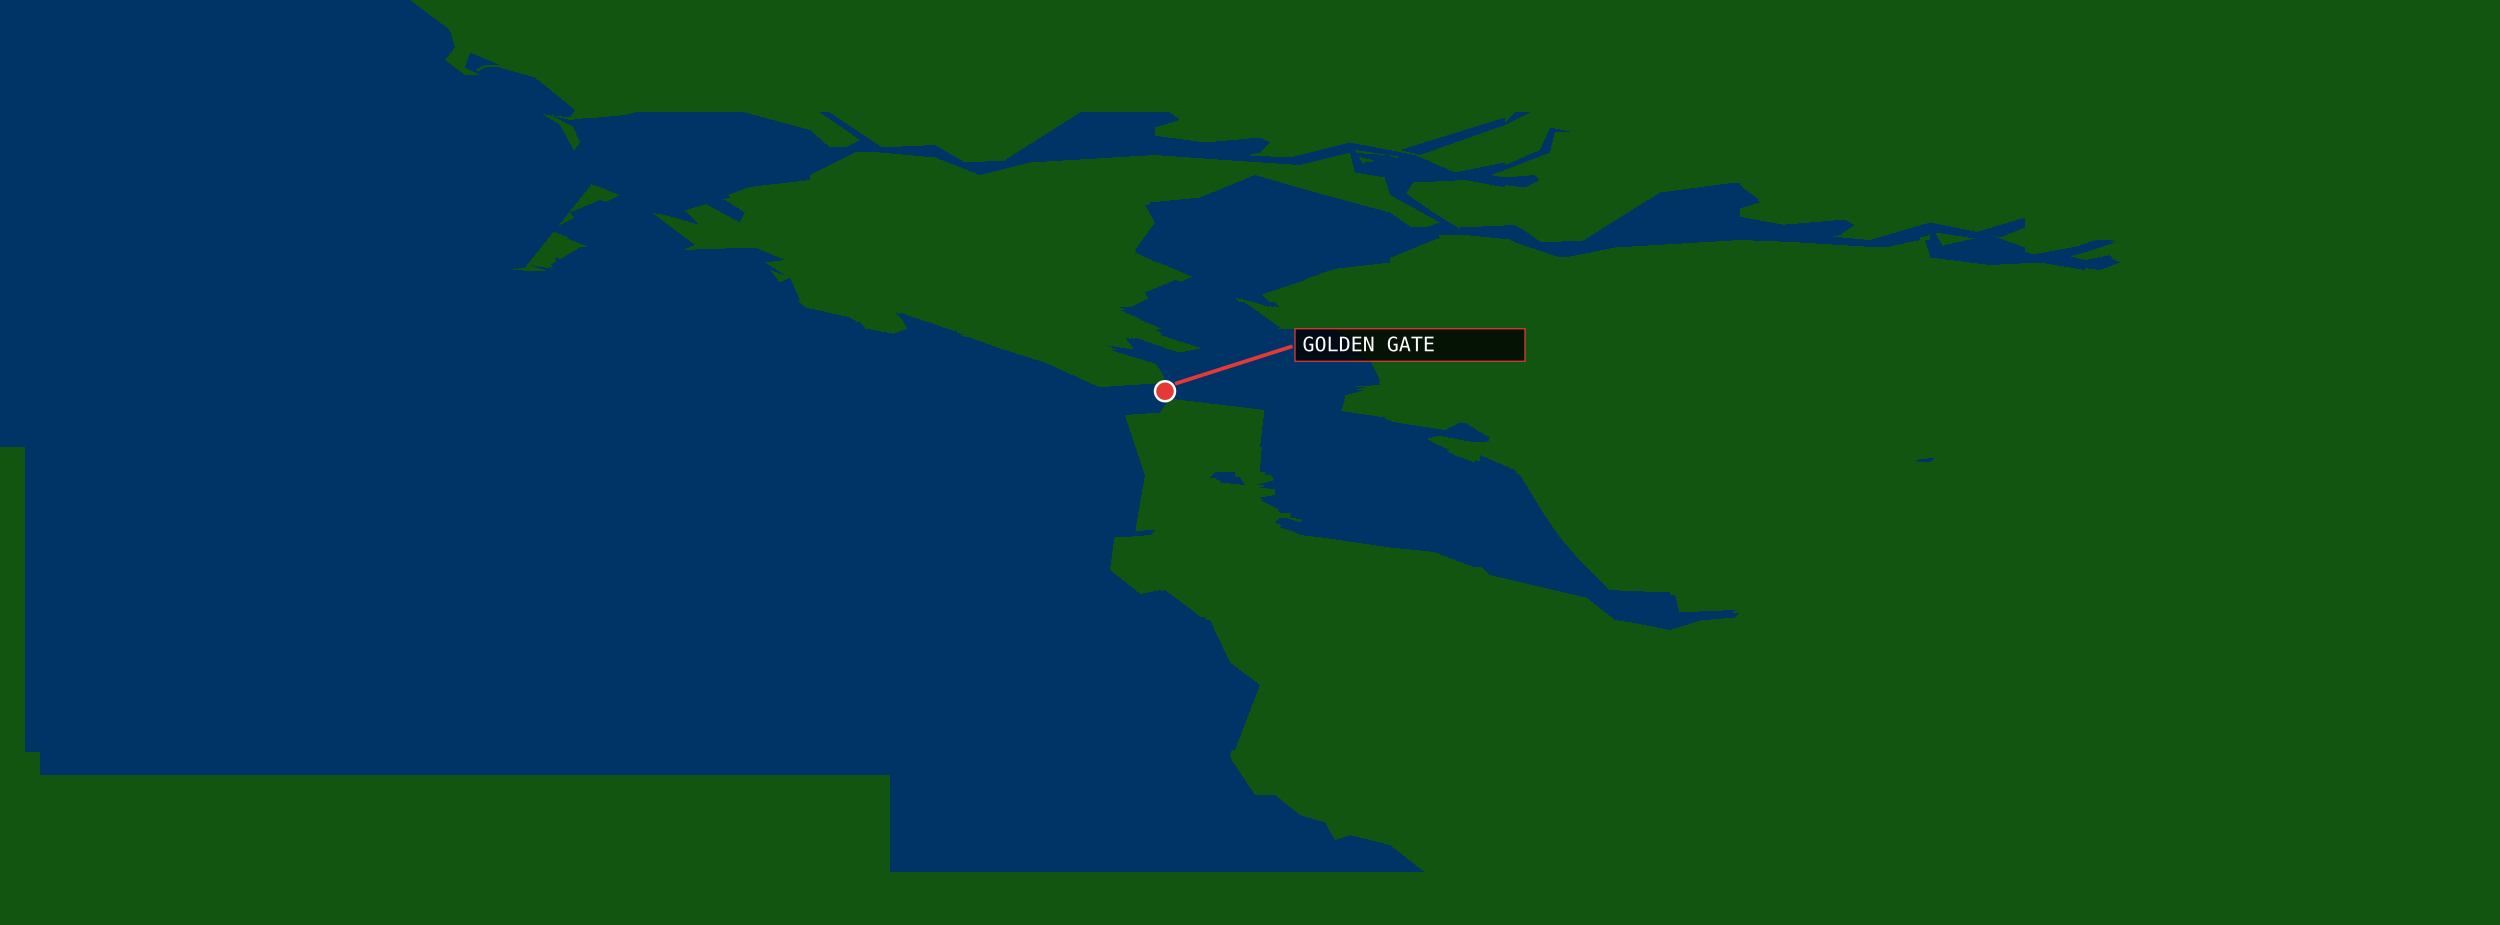
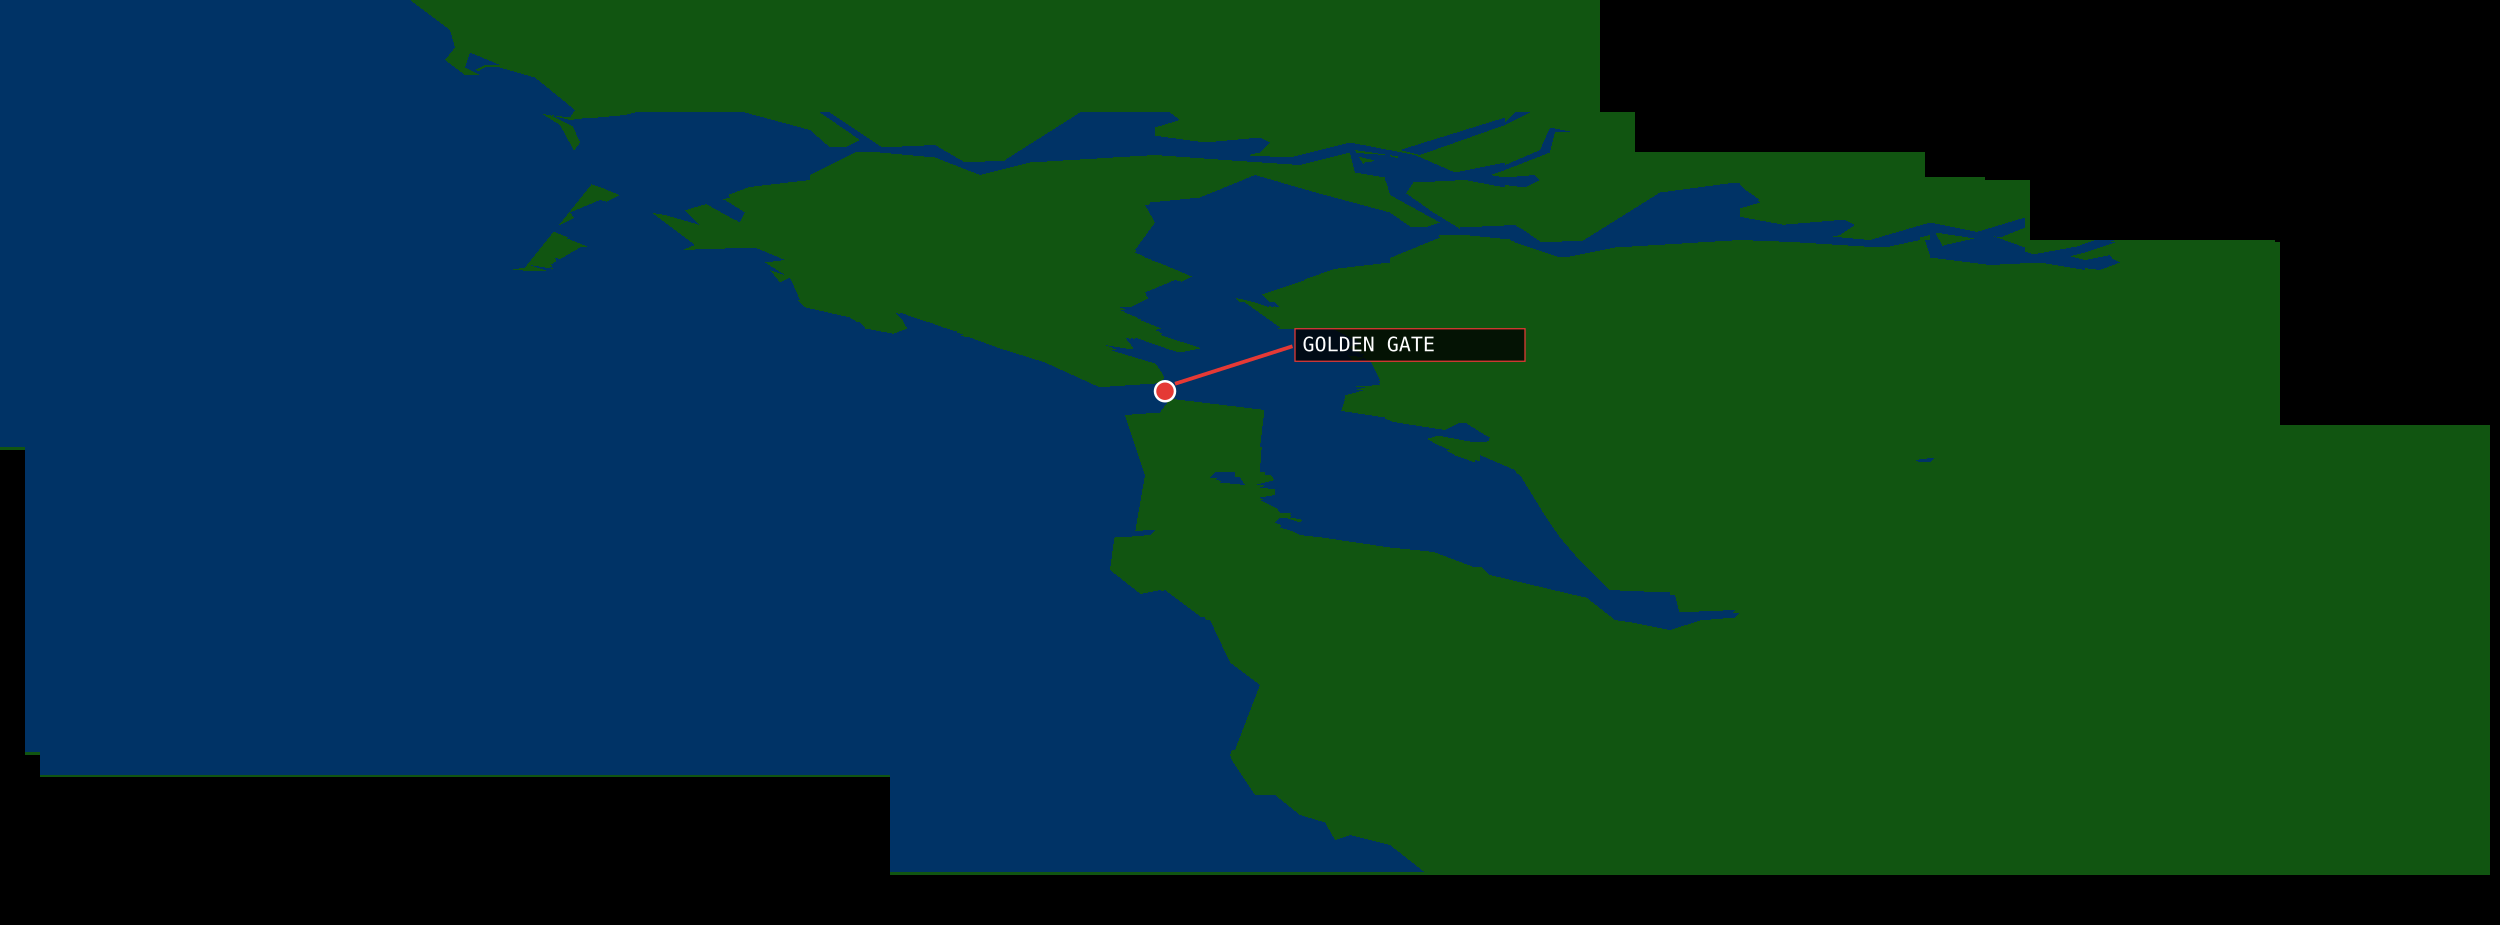
<svg xmlns="http://www.w3.org/2000/svg" width="1000" height="370" viewBox="0 0 1000 370" shape-rendering="crispEdges">
-   <rect width="1000" height="370" fill="#115511" />
+   <rect width="1000" height="370" fill="#000" />
+   <rect x="0" y="0" width="640" height="180" fill="#115511" />
+   <rect x="16" y="131" width="640" height="180" fill="#115511" />
+   <rect x="10" y="122" width="640" height="180" fill="#115511" />
+   <rect x="14" y="45" width="640" height="180" fill="#115511" />
+   <rect x="130" y="61" width="640" height="180" fill="#115511" />
+   <rect x="154" y="71" width="640" height="180" fill="#115511" />
+   <rect x="172" y="72" width="640" height="180" fill="#115511" />
+   <rect x="194" y="121" width="640" height="180" fill="#115511" />
+   <rect x="270" y="96" width="640" height="180" fill="#115511" />
+   <rect x="272" y="97" width="640" height="180" fill="#115511" />
+   <rect x="356" y="170" width="640" height="180" fill="#115511" />
  <g fill="#003366" stroke="none">
    <polygon points="138,0 228,72 194,111 234,111 238,100 438,159 446,179 0,179 0,0" />
    <polygon points="512,159 564,179 512,179" />
    <polygon points="502,72 458,103 502,117 564,95" />
    <polygon points="432,159 468,154 494,133 532,137 528,168 494,154 428,163" />
    <polygon points="480,109 450,124 484,139 508,130" />
    <polygon points="188,21 200,26 194,26 190,28 194,29 192,30 186,27" />
    <polygon points="132,11 180,12 182,19 178,24 186,30 192,30 224,50 230,61 238,68 236,71 132,71" />
    <polygon points="192,28 194,27 200,27 214,31 230,44 228,47 212,45 192,30" />
    <polygon points="220,46 228,48 236,47 236,52 246,54 240,56" />
    <polygon points="240,56 252,51 254,58 274,71 264,71" />
    <polygon points="554,62 554,71 550,69 552,65 540,61" />
    <polygon points="132,70 236,71 208,105 202,107 204,108 230,109 220,106 232,99 242,99 248,100 276,102 276,129 132,129" />
    <polygon points="248,82 246,91 254,89 246,98 254,98 256,94 258,98 266,99 242,99 232,91 240,91" />
    <polygon points="264,71 272,71 276,74 276,78" />
    <polygon points="276,102 312,114 318,122 340,127 342,129 274,129" />
    <polygon points="358,125 372,129 362,129" />
    <polygon points="276,74 280,78 284,78 284,80 288,80 298,85 294,88 276,78" />
    <polygon points="480,111 474,113 470,112 458,117 462,122 448,123 464,129 506,129 496,125" />
    <polygon points="462,89 518,103 520,111 502,117 508,122 496,118 484,116 480,111 454,100" />
    <polygon points="502,70 554,85 554,104 528,107 462,89 458,82 480,79" />
    <polygon points="132,128 276,128 276,179 132,179" />
    <polygon points="272,128 342,129 342,131 356,134 364,131 362,129 372,129 380,132 366,131 384,134 414,144 414,179 272,179" />
    <polygon points="414,144 438,155 468,153 460,164 444,165 450,179 410,179" />
    <polygon points="450,135 472,141 482,139 506,163 462,158 464,153 466,151 462,145 442,138 454,140" />
    <polygon points="454,127 506,129 502,132 532,131 542,136 536,137 544,142 536,141 484,140 462,132 466,131" />
    <polygon points="482,139 536,141 540,145 546,143 550,152 534,154 534,155 544,155 510,164 488,156" />
    <polygon points="506,162 528,159 536,158 534,165 554,168 554,179 504,179" />
    <polygon points="136,0 136,12 0,12 0,0" />
    <polygon points="164,0 180,12 136,12 134,0" />
    <polygon points="0,11 136,11 136,71 0,71" />
    <polygon points="554,62 558,63 554,69" />
    <polygon points="554,69 564,71 554,71" />
    <polygon points="0,70 136,70 136,129 0,129" />
    <polygon points="554,85 564,91 572,91 574,93 552,103" />
    <polygon points="554,71 564,71 560,78 586,93 574,93 570,91 576,89 558,78" />
    <polygon points="584,91 606,90 616,97 638,96 638,99 624,102 606,95 584,93" />
    <polygon points="634,96 638,94 638,97" />
    <polygon points="0,128 136,128 136,179 0,179" />
    <polygon points="552,168 578,172 584,170 594,174 592,176 574,173 564,176 550,176" />
    <polygon points="552,175 568,175 574,179 552,179" />
    <polygon points="338,131 438,160 452,190 434,229 468,248 16,260 16,131" />
    <polygon points="514,160 608,195 636,235 518,203" />
    <polygon points="434,160 468,155 496,134 534,138 530,169 496,155 430,164" />
    <polygon points="464,131 486,140 508,131 508,131" />
    <polygon points="16,236 468,248 496,276 482,307 486,310 16,310" />
    <polygon points="278,131 278,190 134,190 134,131" />
    <polygon points="342,131 342,131 344,132 358,135 366,132 364,131 374,131 382,134 368,132 384,135 416,145 416,190 274,190 274,131" />
    <polygon points="416,145 440,156 470,154 462,165 446,166 454,190 410,190" />
    <polygon points="452,136 474,143 484,140 506,164 464,159 466,154 468,152 464,146 444,140 456,141" />
    <polygon points="508,131 508,131 504,134 534,132 544,137 538,138 546,143 538,142 486,141 464,134 468,132 464,131" />
    <polygon points="484,140 538,142 542,146 548,144 552,153 536,155 536,156 546,156 512,165 490,157" />
    <polygon points="508,163 530,160 538,159 536,166 556,169 556,190 506,190" />
    <polygon points="134,188 278,188 278,248 134,248" />
    <polygon points="274,188 416,188 416,248 274,248" />
    <polygon points="412,188 454,190 452,214 444,214 442,228 454,238 464,236 480,248 412,248" />
    <polygon points="508,188 512,194 504,195 512,196 512,200 506,200 512,204 522,206 556,190" />
    <polygon points="520,204 518,207 524,209 522,210 514,209 512,211 522,214 556,219 556,190" />
    <polygon points="134,246 278,246 278,307 134,307" />
    <polygon points="274,246 416,246 416,307 274,307" />
    <polygon points="482,248 490,265 502,273 492,302 494,307 412,307 412,246" />
    <polygon points="138,131 138,131 16,131 16,131" />
    <polygon points="278,131 278,131 134,131 134,131" />
    <polygon points="342,131 342,131 276,131 276,131" />
    <polygon points="374,131 374,131 364,131 364,131" />
    <polygon points="466,131 466,131 508,131 508,131" />
    <polygon points="138,131 138,190 16,190 16,131" />
    <polygon points="554,169 580,173 586,171 596,175 594,177 576,174 566,177 552,177" />
    <polygon points="554,176 570,176 580,182 578,181 576,182 592,187 592,190 552,190" />
    <polygon points="592,187 594,186 594,184 608,190 592,190" />
    <polygon points="16,188 138,188 138,248 16,248" />
    <polygon points="552,188 608,190 624,216 602,227 592,227 576,221 556,219" />
    <polygon points="624,216 644,236 638,239 598,230 596,225" />
    <polygon points="634,237 644,236 654,237 654,248 648,248" />
    <polygon points="16,246 138,246 138,307 16,307" />
    <polygon points="648,248 654,248 654,249" />
    <polygon points="16,305 138,305 138,310 16,310" />
    <polygon points="134,305 278,305 278,310 134,310" />
    <polygon points="274,305 416,305 416,310 274,310" />
    <polygon points="494,307 496,310 412,310 412,305" />
    <polygon points="212,186 216,186 214,185" />
    <polygon points="216,186 218,184 214,185" />
    <polygon points="218,184 210,185 214,185" />
    <polygon points="210,185 212,186 214,185" />
    <polygon points="310,122 438,160 452,189 434,229 468,247 10,260 10,122" />
    <polygon points="512,160 608,195 634,234 518,202" />
    <polygon points="434,160 468,154 494,134 534,138 530,169 494,154 430,163" />
    <polygon points="458,122 452,125 486,139 508,130 498,122" />
    <polygon points="10,235 468,247 494,275 484,301 10,301" />
    <polygon points="132,128 278,128 278,189 132,189" />
    <polygon points="272,128 342,130 342,131 358,134 364,132 362,130 374,130 382,133 368,132 384,135 416,145 416,189 272,189" />
    <polygon points="416,145 438,156 470,153 462,164 446,165 454,189 408,189" />
    <polygon points="452,136 472,142 484,139 506,163 464,159 464,154 466,151 464,146 444,139 454,140" />
    <polygon points="456,127 508,130 504,133 534,132 544,137 536,138 546,142 538,141 486,140 464,133 466,131" />
    <polygon points="484,139 538,141 542,145 546,144 550,153 536,154 536,155 544,155 512,164 490,157" />
    <polygon points="508,162 530,159 538,159 534,165 556,169 556,189 504,189" />
    <polygon points="132,187 278,187 278,247 132,247" />
    <polygon points="272,187 416,187 416,247 272,247" />
    <polygon points="410,187 454,189 450,212 442,212 442,227 454,238 464,236 478,247 410,247" />
    <polygon points="508,188 510,193 504,195 512,196 510,199 504,200 512,204 522,205 556,189" />
    <polygon points="520,204 516,207 522,208 520,210 514,208 512,211 520,213 556,218 556,189" />
    <polygon points="132,245 278,245 278,301 132,301" />
    <polygon points="272,245 416,245 416,301 272,301" />
    <polygon points="480,247 490,265 502,273 490,301 410,301 410,245" />
    <polygon points="138,122 138,130 10,130 10,122" />
    <polygon points="278,122 278,130 132,130 132,122" />
    <polygon points="320,122 322,123 340,128 342,130 276,130 276,122" />
    <polygon points="360,125 374,130 362,130" />
    <polygon points="462,122 464,123 448,124 466,130 508,130 496,126 492,122" />
    <polygon points="508,122 510,123 506,122" />
    <polygon points="10,128 138,128 138,189 10,189" />
    <polygon points="554,169 578,173 586,170 596,175 592,177 574,174 566,177 550,176" />
    <polygon points="554,176 568,176 580,181 578,181 576,181 590,187 592,189 550,189" />
    <polygon points="590,187 592,186 592,184 606,189 590,189" />
    <polygon points="10,187 138,187 138,247 10,247" />
    <polygon points="550,187 606,189 622,215 602,226 590,226 574,220 556,218" />
    <polygon points="622,215 642,236 636,238 598,230 594,225" />
    <polygon points="634,237 642,236 648,236 648,247" />
    <polygon points="10,245 138,245 138,301 10,301" />
    <polygon points="210,186 214,186 214,185" />
    <polygon points="214,186 216,184 214,185" />
    <polygon points="216,184 208,185 214,185" />
    <polygon points="208,185 210,186 214,185" />
    <polygon points="486,192 494,193 492,191" />
    <polygon points="494,193 494,190 492,191" />
    <polygon points="494,190 488,190 492,191" />
    <polygon points="488,190 486,192 492,191" />
    <polygon points="14,70 208,127 220,156 202,196 238,215 14,221" />
    <polygon points="282,127 376,161 402,202 286,169" />
    <polygon points="264,45 228,71 272,85 332,63 288,45" />
    <polygon points="202,127 238,122 264,101 302,105 298,135 264,122 198,131" />
    <polygon points="250,77 220,92 256,107 278,98" />
    <polygon points="14,209 238,215 246,224 14,224" />
    <polygon points="250,79 244,81 240,80 228,85 232,90 218,91 234,97 276,97 266,93" />
    <polygon points="232,57 288,71 292,79 274,84 280,90 266,86 254,84 250,79 224,68" />
    <polygon points="298,45 324,52 324,72 298,75 232,57 228,48 250,46 254,45" />
    <polygon points="324,52 332,59 342,59 342,61 322,71" />
    <polygon points="332,45 332,45 356,61 342,61 338,59 344,56 328,45 328,45" />
    <polygon points="352,59 374,58 386,65 406,64 412,65 392,70 374,63 352,61" />
    <polygon points="402,64 432,45 434,45 462,45 462,62 412,65" />
    <polygon points="468,45 472,48 462,51 462,45" />
    <polygon points="460,54 482,57 504,55 508,57 504,61 490,64 462,62" />
    <polygon points="496,62 516,63 540,57 566,62 562,63 542,60 546,67 542,69 540,61 520,66 490,64" />
    <polygon points="566,62 582,69 602,65 602,68 596,70 602,71 602,75 586,72 566,73 542,69 546,65" />
    <polygon points="602,47 560,60 568,62 602,50" />
    <polygon points="184,112 208,123 238,120 230,132 216,132 224,155 178,155" />
    <polygon points="222,103 242,109 252,107 276,131 232,126 234,121 236,119 232,113 212,106 224,108" />
    <polygon points="226,95 276,97 272,100 302,99 314,104 306,105 314,110 308,108 254,108 234,100 236,99" />
    <polygon points="252,107 308,108 312,113 316,111 320,120 304,122 304,123 314,123 282,132 260,124" />
    <polygon points="276,130 298,126 306,126 304,133 324,135 324,155 274,155" />
    <polygon points="322,135 346,139 354,137 362,141 360,143 342,140 332,143 320,143" />
    <polygon points="322,142 336,142 348,147 344,147 344,148 358,153 360,155 320,155" />
    <polygon points="358,153 360,152 360,150 374,155 358,155" />
    <polygon points="180,154 224,155 220,179 212,179 212,195 224,205 232,203 248,215 180,215" />
    <polygon points="276,154 280,160 274,161 282,162 280,166 274,166 282,170 292,172 324,155" />
    <polygon points="290,170 286,173 292,175 290,176 284,175 282,177 290,180 324,185 324,155" />
    <polygon points="320,154 374,155 390,182 368,194 358,194 342,188 324,185" />
    <polygon points="390,182 410,203 404,206 366,197 362,192" />
    <polygon points="400,204 410,203 436,205 438,213 462,212 460,214 448,215 414,215" />
    <polygon points="44,70 80,82 90,90 110,95 112,97 42,97" />
    <polygon points="128,93 142,97 132,97" />
    <polygon points="48,45 50,45 52,45 52,47 56,47 66,52 64,55 44,45 44,45" />
    <polygon points="606,45 602,49 602,50 612,45" />
    <polygon points="620,51 616,60 602,66 602,68 620,61 622,53 630,53" />
    <polygon points="602,71 614,70 616,72 610,75 602,74" />
    <polygon points="40,96 112,97 112,99 128,102 134,99 132,97 142,97 152,100 136,99 154,102 184,112 184,155 40,155" />
    <polygon points="40,154 184,154 184,215 40,215" />
    <polygon points="40,213 184,213 184,224 40,224" />
    <polygon points="250,215 254,224 180,224 180,213" />
    <polygon points="414,215 450,214 434,218" />
    <polygon points="256,158 264,159 260,158" />
    <polygon points="264,159 262,156 260,158" />
    <polygon points="262,156 258,156 260,158" />
    <polygon points="258,156 256,158 260,158" />
    <polygon points="728,95 750,96 768,92 768,96 754,99 722,97" />
    <polygon points="134,129 278,129 278,189 134,189" />
    <polygon points="134,187 278,187 278,240 134,240" />
    <polygon points="486,191 494,193 492,191" />
    <polygon points="494,193 494,189 492,191" />
    <polygon points="494,189 488,189 492,191" />
    <polygon points="488,189 486,191 492,191" />
    <polygon points="216,61 230,72 196,112 234,112 238,101 440,159 452,189 436,229 454,240 130,240 130,61" />
    <polygon points="512,159 610,194 636,235 518,202" />
    <polygon points="504,72 460,104 504,118 566,96" />
    <polygon points="436,159 470,154 496,135 534,138 530,168 496,154 432,163" />
    <polygon points="482,110 452,125 488,140 508,131" />
    <polygon points="130,239 144,240 130,240" />
    <polygon points="278,103 314,115 322,123 344,129 344,131 276,131" />
    <polygon points="362,126 376,131 366,131" />
    <polygon points="276,74 282,78 286,78 286,80 290,80 298,85 296,89 278,78" />
    <polygon points="482,112 476,114 472,113 460,118 464,123 448,124 466,131 508,131 498,126" />
    <polygon points="464,90 518,104 522,112 504,118 510,123 498,120 484,117 482,112 456,101" />
    <polygon points="504,71 556,85 556,105 530,108 464,90 460,82 482,79" />
    <polygon points="556,85 566,92 574,92 576,95 554,104" />
    <polygon points="556,71 566,72 562,78 588,94 576,94 572,92 578,90 558,78" />
    <polygon points="586,93 608,91 618,98 640,97 646,99 626,103 606,96 586,94" />
    <polygon points="634,98 666,78 696,73 696,96 646,99" />
    <polygon points="274,129 344,131 346,132 360,135 368,132 366,131 376,131 384,134 370,132 386,135 418,145 418,189 274,189" />
    <polygon points="418,145 440,155 470,153 462,164 448,165 454,189 412,189" />
    <polygon points="452,136 472,143 484,140 506,163 464,158 466,153 468,151 464,146 446,140 456,141" />
    <polygon points="456,128 508,131 504,134 534,132 544,138 538,138 546,143 538,142 486,141 464,134 466,132" />
    <polygon points="484,140 538,142 542,146 548,144 552,152 536,154 536,155 546,155 512,164 490,156" />
    <polygon points="508,162 530,159 538,158 536,165 556,168 556,189 506,189" />
    <polygon points="554,168 578,173 586,170 596,175 594,176 576,173 566,176 552,176" />
    <polygon points="554,175 570,175 580,181 578,180 576,181 592,186 592,189 552,189" />
    <polygon points="592,186 594,185 594,183 606,189 592,189" />
    <polygon points="274,187 418,187 418,240 274,240" />
    <polygon points="414,187 454,189 452,213 446,213 444,228 454,239 464,236 468,240 414,240" />
    <polygon points="508,187 512,193 504,194 512,195 512,199 506,199 512,203 522,205 556,189" />
    <polygon points="520,203 518,206 524,208 522,209 514,208 512,210 522,214 556,218 556,189" />
    <polygon points="552,187 606,189 624,215 602,227 592,227 576,221 556,218" />
    <polygon points="624,215 642,236 636,239 598,230 596,226" />
    <polygon points="634,237 642,236 668,238 670,240 638,240" />
    <polygon points="232,61 232,61 240,68 238,72 134,72 134,61" />
    <polygon points="258,61 276,72 264,72 248,61" />
    <polygon points="556,62 556,72 552,69 554,65 540,62" />
    <polygon points="554,62 558,63 556,69" />
    <polygon points="554,69 566,72 554,72" />
    <polygon points="134,70 238,72 210,107 204,108 206,109 232,111 222,107 234,101 244,100 250,101 278,103 278,131 134,131" />
    <polygon points="250,83 248,92 256,90 248,99 256,99 258,95 258,99 268,100 244,100 234,93 242,92" />
    <polygon points="264,71 274,72 278,75 278,78" />
    <polygon points="696,74 704,81 694,84" />
    <polygon points="694,87 714,90 738,88 742,90 736,94 722,97 696,96" />
    <polygon points="228,71 228,71 192,112 232,112 238,101 438,160 452,188 434,229 468,247 392,250 154,250 154,71" />
    <polygon points="512,160 606,194 634,234 516,201" />
    <polygon points="502,71 460,103 502,117 564,95" />
    <polygon points="434,160 468,154 494,134 532,138 528,168 494,154 430,162" />
    <polygon points="480,110 452,125 484,139 506,130" />
    <polygon points="154,239 468,247 470,250 154,250" />
    <polygon points="276,102 312,114 320,123 342,128 342,130 274,130" />
    <polygon points="360,125 374,130 364,130" />
    <polygon points="276,74 280,78 284,78 284,80 288,79 296,85 294,88 276,77" />
    <polygon points="480,111 474,114 472,113 460,118 464,123 448,123 466,130 506,130 496,126" />
    <polygon points="464,89 516,103 520,112 502,117 508,123 496,119 484,117 480,111 456,100" />
    <polygon points="504,71 554,85 554,104 528,108 464,89 460,81 480,79 500,71" />
    <polygon points="554,85 564,91 572,91 574,94 552,104" />
    <polygon points="554,71 564,71 560,77 586,94 574,94 570,91 576,89 556,78" />
    <polygon points="584,92 606,90 616,97 638,97 644,98 624,103 604,95 584,93" />
    <polygon points="632,97 664,77 694,73 694,95 644,98" />
    <polygon points="272,128 342,130 344,131 358,134 366,132 364,130 374,130 382,133 368,132 384,135 416,145 416,188 272,188" />
    <polygon points="416,145 440,156 470,153 462,163 446,164 454,188 410,188" />
    <polygon points="452,135 472,142 482,139 504,162 464,159 466,153 468,151 464,146 444,139 456,140" />
    <polygon points="456,127 506,130 502,133 532,132 542,137 536,138 544,142 536,141 484,140 464,133 466,131" />
    <polygon points="482,139 536,141 540,145 546,144 550,153 534,154 534,155 544,155 510,163 488,157" />
    <polygon points="506,161 528,159 536,159 534,164 554,167 554,188 504,188" />
    <polygon points="552,168 578,172 584,169 594,174 592,176 574,173 564,176 550,175" />
    <polygon points="552,175 568,175 578,180 576,180 574,180 590,185 590,188 550,188" />
    <polygon points="590,185 592,185 592,182 604,188 590,188" />
    <polygon points="272,186 416,186 416,247 272,247" />
    <polygon points="412,186 454,188 452,212 444,212 442,227 454,238 464,236 478,247 412,247" />
    <polygon points="506,187 510,192 502,194 510,194 510,198 504,199 510,203 520,204 554,188" />
    <polygon points="518,203 516,206 522,207 520,209 512,207 510,209 520,213 554,218 554,188" />
    <polygon points="550,186 604,188 622,215 600,226 590,226 574,220 554,218" />
    <polygon points="622,215 642,236 636,238 596,230 594,225" />
    <polygon points="632,237 642,236 666,237 670,245 694,244 692,246 678,247 646,247" />
    <polygon points="236,71 236,71 154,71 154,71" />
    <polygon points="274,71 274,71 262,71 262,71" />
    <polygon points="554,71 554,71 554,71" />
    <polygon points="562,71 564,71 554,71 554,71" />
    <polygon points="214,71 236,71 208,106 202,107 204,109 230,110 220,107 232,100 242,99 248,100 276,102 276,130 154,130 154,71" />
    <polygon points="248,82 246,91 254,89 246,99 254,99 256,94 256,99 266,100 242,100 232,92 240,92" />
    <polygon points="264,71 272,71 276,74 276,77 264,71" />
    <polygon points="694,73 702,80 694,83" />
    <polygon points="692,86 712,90 736,88 740,90 734,93 720,97 694,95" />
    <polygon points="726,94 748,96 772,89 792,93 792,95 774,93 778,100 772,102 772,94 752,99 720,97" />
    <polygon points="792,105 772,102 778,98 792,95" />
    <polygon points="792,93 790,93 792,93" />
    <polygon points="154,128 276,128 276,188 154,188" />
    <polygon points="154,186 276,186 276,247 154,247" />
    <polygon points="154,245 276,245 276,250 154,250" />
    <polygon points="272,245 416,245 416,250 272,250" />
    <polygon points="480,247 480,250 412,250 412,245" />
    <polygon points="646,247 682,246 670,250 658,250" />
    <polygon points="768,185 772,185 770,184" />
    <polygon points="772,185 774,183 770,184" />
    <polygon points="774,183 766,184 770,184" />
    <polygon points="766,184 768,185 770,184" />
    <polygon points="484,191 494,192 490,190" />
    <polygon points="494,192 492,189 490,190" />
    <polygon points="492,189 486,189 490,190" />
    <polygon points="486,189 484,191 490,190" />
    <polygon points="228,72 194,112 234,112 238,101 438,160 452,188 434,229 470,247 358,251 172,251 172,72" />
    <polygon points="512,160 608,194 634,234 516,201" />
    <polygon points="502,72 460,103 502,117 564,95 502,72" />
    <polygon points="434,160 470,154 494,134 534,138 530,168 494,154 430,162" />
    <polygon points="482,110 452,125 486,139 506,130" />
    <polygon points="172,240 470,247 472,251 172,251" />
    <polygon points="276,102 312,114 320,123 342,128 344,130 274,130" />
    <polygon points="360,125 374,130 364,130" />
    <polygon points="276,74 280,78 284,78 284,80 288,79 298,85 296,88 276,77" />
    <polygon points="482,111 476,114 472,113 460,118 464,123 450,124 466,130 506,130 496,126" />
    <polygon points="464,89 518,103 522,112 504,117 510,123 496,119 486,117 482,111 456,100" />
    <polygon points="508,72 554,85 554,104 528,108 464,89 460,81 482,79 498,72" />
    <polygon points="554,85 564,91 574,91 574,94 552,104" />
    <polygon points="564,72 562,77 586,94 574,94 570,91 576,89 558,78 554,72" />
    <polygon points="584,92 606,90 616,97 638,97 644,98 624,103 606,95 584,93" />
    <polygon points="634,97 664,77 694,73 694,95 644,98" />
    <polygon points="272,128 344,130 344,131 360,134 366,132 364,130 374,130 384,133 368,132 386,135 416,145 416,188 272,188" />
    <polygon points="416,145 440,156 470,153 462,163 448,164 456,188 410,188" />
    <polygon points="454,135 474,142 484,139 506,162 464,159 466,153 468,151 464,146 444,139 456,140" />
    <polygon points="458,127 506,130 502,133 532,132 544,137 536,138 544,142 538,141 486,140 466,133 468,131" />
    <polygon points="484,139 538,141 540,145 546,144 550,153 534,154 534,155 544,155 510,163 490,157" />
    <polygon points="506,161 528,159 536,159 534,164 554,167 554,188 504,188" />
    <polygon points="552,168 578,172 586,169 594,174 592,176 574,173 564,176 550,175" />
    <polygon points="552,175 568,175 580,180 576,180 576,180 590,185 592,188 550,188" />
    <polygon points="590,185 592,185 592,182 606,188 590,188" />
    <polygon points="272,186 416,186 416,247 272,247" />
    <polygon points="412,186 456,188 452,212 444,212 442,227 456,238 464,236 480,247 412,247" />
    <polygon points="506,187 510,192 504,194 510,194 510,198 504,199 510,203 522,204 554,188" />
    <polygon points="520,203 516,206 522,207 520,209 514,207 510,209 520,213 554,218 554,188" />
    <polygon points="550,186 606,188 622,215 600,226 590,226 574,220 554,218" />
    <polygon points="622,215 642,236 636,238 598,230 594,225" />
    <polygon points="632,237 642,236 668,237 670,245 694,244 692,246 680,247 646,247" />
    <polygon points="236,72 208,106 202,107 204,109 232,110 220,107 232,100 242,99 248,100 276,102 276,130 172,130 172,72" />
    <polygon points="248,82 246,91 254,89 246,99 254,99 256,94 258,99 266,100 244,100 232,92 240,92" />
    <polygon points="274,72 276,74 276,77 266,72" />
    <polygon points="694,73 704,80 694,83" />
    <polygon points="692,86 714,90 736,88 740,90 736,93 720,97 694,95" />
    <polygon points="726,94 748,96 772,89 796,94 794,96 774,93 778,100 774,102 772,94 752,99 720,97" />
    <polygon points="796,94 810,99 810,105 796,105 774,102 778,98" />
    <polygon points="810,87 790,93 800,95 810,91" />
    <polygon points="172,128 276,128 276,188 172,188" />
    <polygon points="172,186 276,186 276,247 172,247" />
    <polygon points="172,245 276,245 276,251 172,251" />
    <polygon points="272,245 416,245 416,251 272,251" />
    <polygon points="482,247 484,251 412,251 412,245" />
    <polygon points="646,247 682,246 668,251 664,251" />
    <polygon points="486,191 494,192 490,190" />
    <polygon points="494,192 492,189 490,190" />
    <polygon points="492,189 488,189 490,190" />
    <polygon points="488,189 486,191 490,190" />
    <polygon points="304,121 442,161 454,190 438,230 472,248 194,256 194,121" />
    <polygon points="514,161 610,196 636,235 518,203" />
    <polygon points="438,161 472,155 498,135 536,138 532,170 498,155 432,164" />
    <polygon points="464,121 454,125 490,140 512,131 498,121" />
    <polygon points="194,241 472,248 498,276 488,300 194,300" />
    <polygon points="274,129 346,131 346,132 362,135 368,133 366,131 376,131 386,134 370,133 388,135 418,146 418,190 274,190" />
    <polygon points="418,146 442,157 472,154 464,165 450,166 458,190 412,190" />
    <polygon points="456,136 476,143 486,140 510,164 466,159 468,154 470,152 466,146 446,140 458,141" />
    <polygon points="458,128 510,131 506,134 534,133 544,138 538,139 546,143 538,142 488,141 468,134 470,132" />
    <polygon points="486,140 538,142 542,146 548,144 552,154 536,155 536,156 546,156 512,165 492,158" />
    <polygon points="510,163 530,160 538,160 536,166 556,169 556,190 508,190" />
    <polygon points="554,170 580,174 588,171 596,176 594,177 576,174 566,177 552,177" />
    <polygon points="554,176 570,176 582,182 578,182 578,182 592,187 594,190 552,190" />
    <polygon points="592,187 594,186 594,184 608,190 592,190" />
    <polygon points="274,188 418,188 418,248 274,248" />
    <polygon points="414,188 458,190 454,213 446,213 444,228 458,239 466,236 482,248 414,248" />
    <polygon points="510,188 512,194 508,195 512,196 512,200 508,200 512,205 524,206 556,190" />
    <polygon points="520,204 518,207 524,209 522,210 514,209 512,210 522,214 556,218 556,190" />
    <polygon points="552,188 608,190 624,216 602,227 592,227 576,221 556,218" />
    <polygon points="624,216 644,237 638,239 600,230 596,226" />
    <polygon points="634,238 644,237 670,238 672,246 696,245 694,247 682,248 648,248" />
    <polygon points="274,246 418,246 418,300 274,300" />
    <polygon points="484,248 492,265 504,274 494,300 414,300 414,246" />
    <polygon points="648,248 684,247 668,252" />
    <polygon points="278,121 278,131 194,131 194,121" />
    <polygon points="320,121 322,123 344,129 346,131 276,131 278,121" />
    <polygon points="362,126 376,131 366,131" />
    <polygon points="464,121 466,123 452,124 468,131 510,131 500,127 492,121" />
    <polygon points="510,121 512,123 502,121" />
    <polygon points="194,129 278,129 278,190 194,190" />
    <polygon points="194,188 278,188 278,248 194,248" />
    <polygon points="194,246 278,246 278,300 194,300" />
    <polygon points="488,193 498,194 494,192" />
    <polygon points="498,194 496,191 494,192" />
    <polygon points="496,191 490,190 494,192" />
    <polygon points="490,190 488,193 494,192" />
    <polygon points="270,110 438,160 450,188 434,229 468,247 270,253" />
    <polygon points="512,160 606,194 632,234 516,201" />
    <polygon points="470,96 460,103 504,117 564,96" />
    <polygon points="434,160 468,154 494,134 534,138 530,169 494,154 428,163" />
    <polygon points="482,110 450,125 486,140 508,130" />
    <polygon points="270,242 468,247 494,275 270,275" />
    <polygon points="480,111 476,114 470,113 458,118 464,123 448,124 464,130 508,130 496,126" />
    <polygon points="486,96 518,103 522,112 504,117 510,123 496,119 484,117 480,111 454,101 458,96" />
    <polygon points="556,96 556,104 528,108 484,96" />
    <polygon points="572,96 552,104 554,96" />
    <polygon points="612,96 616,97 636,97 642,98 624,103 604,96" />
    <polygon points="632,97 634,96 686,96 642,98" />
    <polygon points="724,96 720,97 700,96" />
    <polygon points="742,96 748,96 748,96 794,96 792,96 790,96 774,96 776,100 772,102 770,96 764,96 752,99 720,97 722,96" />
    <polygon points="798,96 812,102 834,98 834,101 826,102 834,104 834,107 816,104 796,105 772,102 778,98 790,96" />
    <polygon points="416,145 438,156 470,153 462,164 446,165 454,188 408,188" />
    <polygon points="452,136 472,142 482,139 506,163 464,159 464,154 466,152 464,146 444,139 454,140" />
    <polygon points="456,127 508,130 504,133 534,132 544,137 536,138 546,142 538,141 486,141 464,133 466,132" />
    <polygon points="482,139 538,141 542,146 546,144 550,153 534,155 534,156 544,156 512,164 490,157" />
    <polygon points="508,162 528,159 538,159 534,165 556,169 556,188 504,188" />
    <polygon points="552,169 578,173 586,171 594,175 590,177 574,174 564,177 550,176" />
    <polygon points="552,176 568,176 580,181 578,181 576,182 588,186 590,188 550,188" />
    <polygon points="588,186 590,185 590,184 604,188 588,188" />
    <polygon points="410,186 454,188 450,212 442,212 442,227 454,238 464,236 478,247 410,247" />
    <polygon points="508,187 510,193 504,194 512,195 510,198 504,199 512,203 522,205 556,188" />
    <polygon points="520,203 516,206 522,207 520,209 514,208 512,210 520,213 556,218 556,188" />
    <polygon points="550,186 604,188 620,215 600,226 588,226 574,220 556,218" />
    <polygon points="620,215 640,236 634,238 596,230 592,225" />
    <polygon points="632,237 640,236 666,238 670,245 694,244 690,246 678,247 646,247" />
    <polygon points="276,102 312,114 320,123 340,128 342,130 272,130" />
    <polygon points="360,126 374,130 362,130" />
    <polygon points="838,96 832,98 834,101 846,96" />
    <polygon points="834,104 844,102 846,105 840,107 832,107" />
    <polygon points="270,128 342,130 342,131 358,135 364,132 362,130 374,130 382,133 368,132 384,135 416,145 416,188 270,188" />
    <polygon points="270,186 416,186 416,247 270,247" />
    <polygon points="270,245 416,245 416,275 270,275" />
    <polygon points="480,247 490,265 502,273 500,275 410,275 410,245" />
    <polygon points="646,247 680,246 664,251" />
    <polygon points="486,191 494,192 490,190" />
    <polygon points="494,192 494,189 490,190" />
    <polygon points="494,189 488,189 490,190" />
    <polygon points="488,189 486,191 490,190" />
    <polygon points="272,111 438,160 450,189 434,230 468,248 272,253" />
    <polygon points="512,160 606,194 634,235 516,202" />
    <polygon points="470,97 460,104 504,118 564,97" />
    <polygon points="434,160 468,155 496,134 534,138 530,170 496,155 430,164" />
    <polygon points="482,111 450,125 486,140 508,131" />
    <polygon points="272,243 468,248 496,276 496,276 272,276" />
    <polygon points="480,112 476,114 470,113 460,118 464,123 448,124 466,131 508,131 496,126" />
    <polygon points="488,97 518,104 522,112 504,118 510,123 496,119 484,117 480,112 454,101 458,97" />
    <polygon points="556,97 556,105 530,108 486,97" />
    <polygon points="570,97 554,104 554,97" />
    <polygon points="614,97 616,98 636,97 644,98 624,103 606,97" />
    <polygon points="632,98 634,97 676,97 644,98" />
    <polygon points="722,97 720,97 710,97" />
    <polygon points="774,97 776,100 772,103 772,97 762,97 752,99 720,97 722,97" />
    <polygon points="800,97 814,102 834,98 834,101 826,103 834,104 834,108 816,105 796,106 772,103 778,98 786,97" />
    <polygon points="416,145 438,156 470,154 462,165 446,166 454,189 408,189" />
    <polygon points="452,136 472,143 484,140 506,164 464,159 464,154 466,152 464,146 444,140 454,141" />
    <polygon points="456,128 508,131 504,134 534,132 544,137 536,138 546,143 538,142 486,141 464,134 466,132" />
    <polygon points="484,140 538,142 542,146 546,144 552,153 536,155 536,156 544,156 512,165 490,157" />
    <polygon points="508,163 530,160 538,159 534,166 556,169 556,189 506,189" />
    <polygon points="554,169 578,173 586,171 594,176 590,177 576,174 566,177 552,177" />
    <polygon points="554,176 568,176 580,182 578,181 576,182 590,186 590,189 552,189" />
    <polygon points="590,186 592,186 592,184 604,189 590,189" />
    <polygon points="412,187 454,189 450,213 442,213 442,228 454,238 464,236 478,248 412,248" />
    <polygon points="508,187 512,193 504,194 512,195 510,199 504,199 512,203 522,205 556,189" />
    <polygon points="520,203 516,206 522,208 520,209 514,208 512,210 520,214 556,218 556,189" />
    <polygon points="552,187 604,189 620,215 600,227 590,227 576,221 556,218" />
    <polygon points="620,215 640,236 634,239 596,230 592,226" />
    <polygon points="632,237 640,236 666,238 670,246 694,245 692,247 678,248 646,248" />
    <polygon points="276,103 312,115 320,123 342,128 342,131 274,131" />
    <polygon points="360,126 374,131 364,131" />
    <polygon points="838,97 832,99 834,101 846,97" />
    <polygon points="834,104 844,103 848,105 840,108 832,107" />
    <polygon points="272,129 342,131 342,132 358,135 364,132 364,131 374,131 382,134 368,132 384,135 416,145 416,189 272,189" />
    <polygon points="272,187 416,187 416,248 272,248" />
    <polygon points="272,246 416,246 416,276 272,276" />
    <polygon points="480,248 490,265 502,274 500,276 412,276 412,246" />
    <polygon points="646,248 680,247 666,251" />
    <polygon points="486,191 494,192 492,191" />
    <polygon points="494,192 494,189 492,191" />
    <polygon points="494,189 488,189 492,191" />
    <polygon points="488,189 486,191 492,191" />
    <polygon points="442,170 450,189 434,230 468,248 356,251 356,170" />
    <polygon points="540,170 608,195 634,235 516,202 514,170" />
    <polygon points="356,245 468,248 494,275 482,306 550,349 356,349" />
    <polygon points="410,187 454,189 450,213 442,213 442,228 454,239 464,236 478,248 410,248" />
    <polygon points="508,187 510,193 504,194 512,195 510,199 504,199 512,203 522,205 556,189" />
    <polygon points="520,203 516,206 522,208 520,209 514,208 512,210 520,214 556,218 556,189" />
    <polygon points="550,187 606,189 622,215 602,227 590,227 574,221 556,218" />
    <polygon points="622,215 642,236 636,239 598,230 594,226" />
    <polygon points="634,237 642,236 668,238 672,246 694,245 692,247 678,248 648,248" />
    <polygon points="480,248 490,264 502,273 490,301 494,306 410,306 410,246" />
    <polygon points="648,248 680,247 666,251" />
    <polygon points="494,306 502,318 510,318 520,326 530,329 534,336 540,334 556,338 556,349 412,349 410,304" />
    <polygon points="556,338 570,349 554,349" />
    <polygon points="416,170 416,189 356,189 356,170" />
    <polygon points="448,170 454,189 408,189 412,170" />
    <polygon points="556,170 556,189 504,189 506,170" />
    <polygon points="560,170 578,173 586,170 596,175 592,176 574,173 566,176 550,176 552,170" />
    <polygon points="554,175 568,175 580,181 578,180 576,181 590,186 592,189 550,189" />
    <polygon points="590,186 594,185 594,183 606,189 590,189" />
    <polygon points="356,187 416,187 416,248 356,248" />
    <polygon points="356,246 416,246 416,306 356,306" />
    <polygon points="356,304 416,304 416,349 356,349" />
  </g>
  <g shape-rendering="geometricPrecision" font-family="monospace">
    <line x1="466" y1="153" x2="466" y2="157" stroke="#880000" stroke-width="2" />
    <line x1="466" y1="160" x2="466" y2="156" stroke="#880000" stroke-width="2" />
    <circle cx="466" cy="156.5" r="4" fill="#e53935" stroke="#fff" stroke-width="1" />
    <path d="M 470 153.5 L 517 138.5" stroke="#e53935" stroke-width="1.5" />
    <rect x="518" y="131.5" width="92" height="13" fill="#000" fill-opacity=".78" stroke="#e53935" stroke-width=".5" />
    <text x="521" y="140.5" fill="#fff" font-size="8">GOLDEN GATE</text>
  </g>
</svg>
